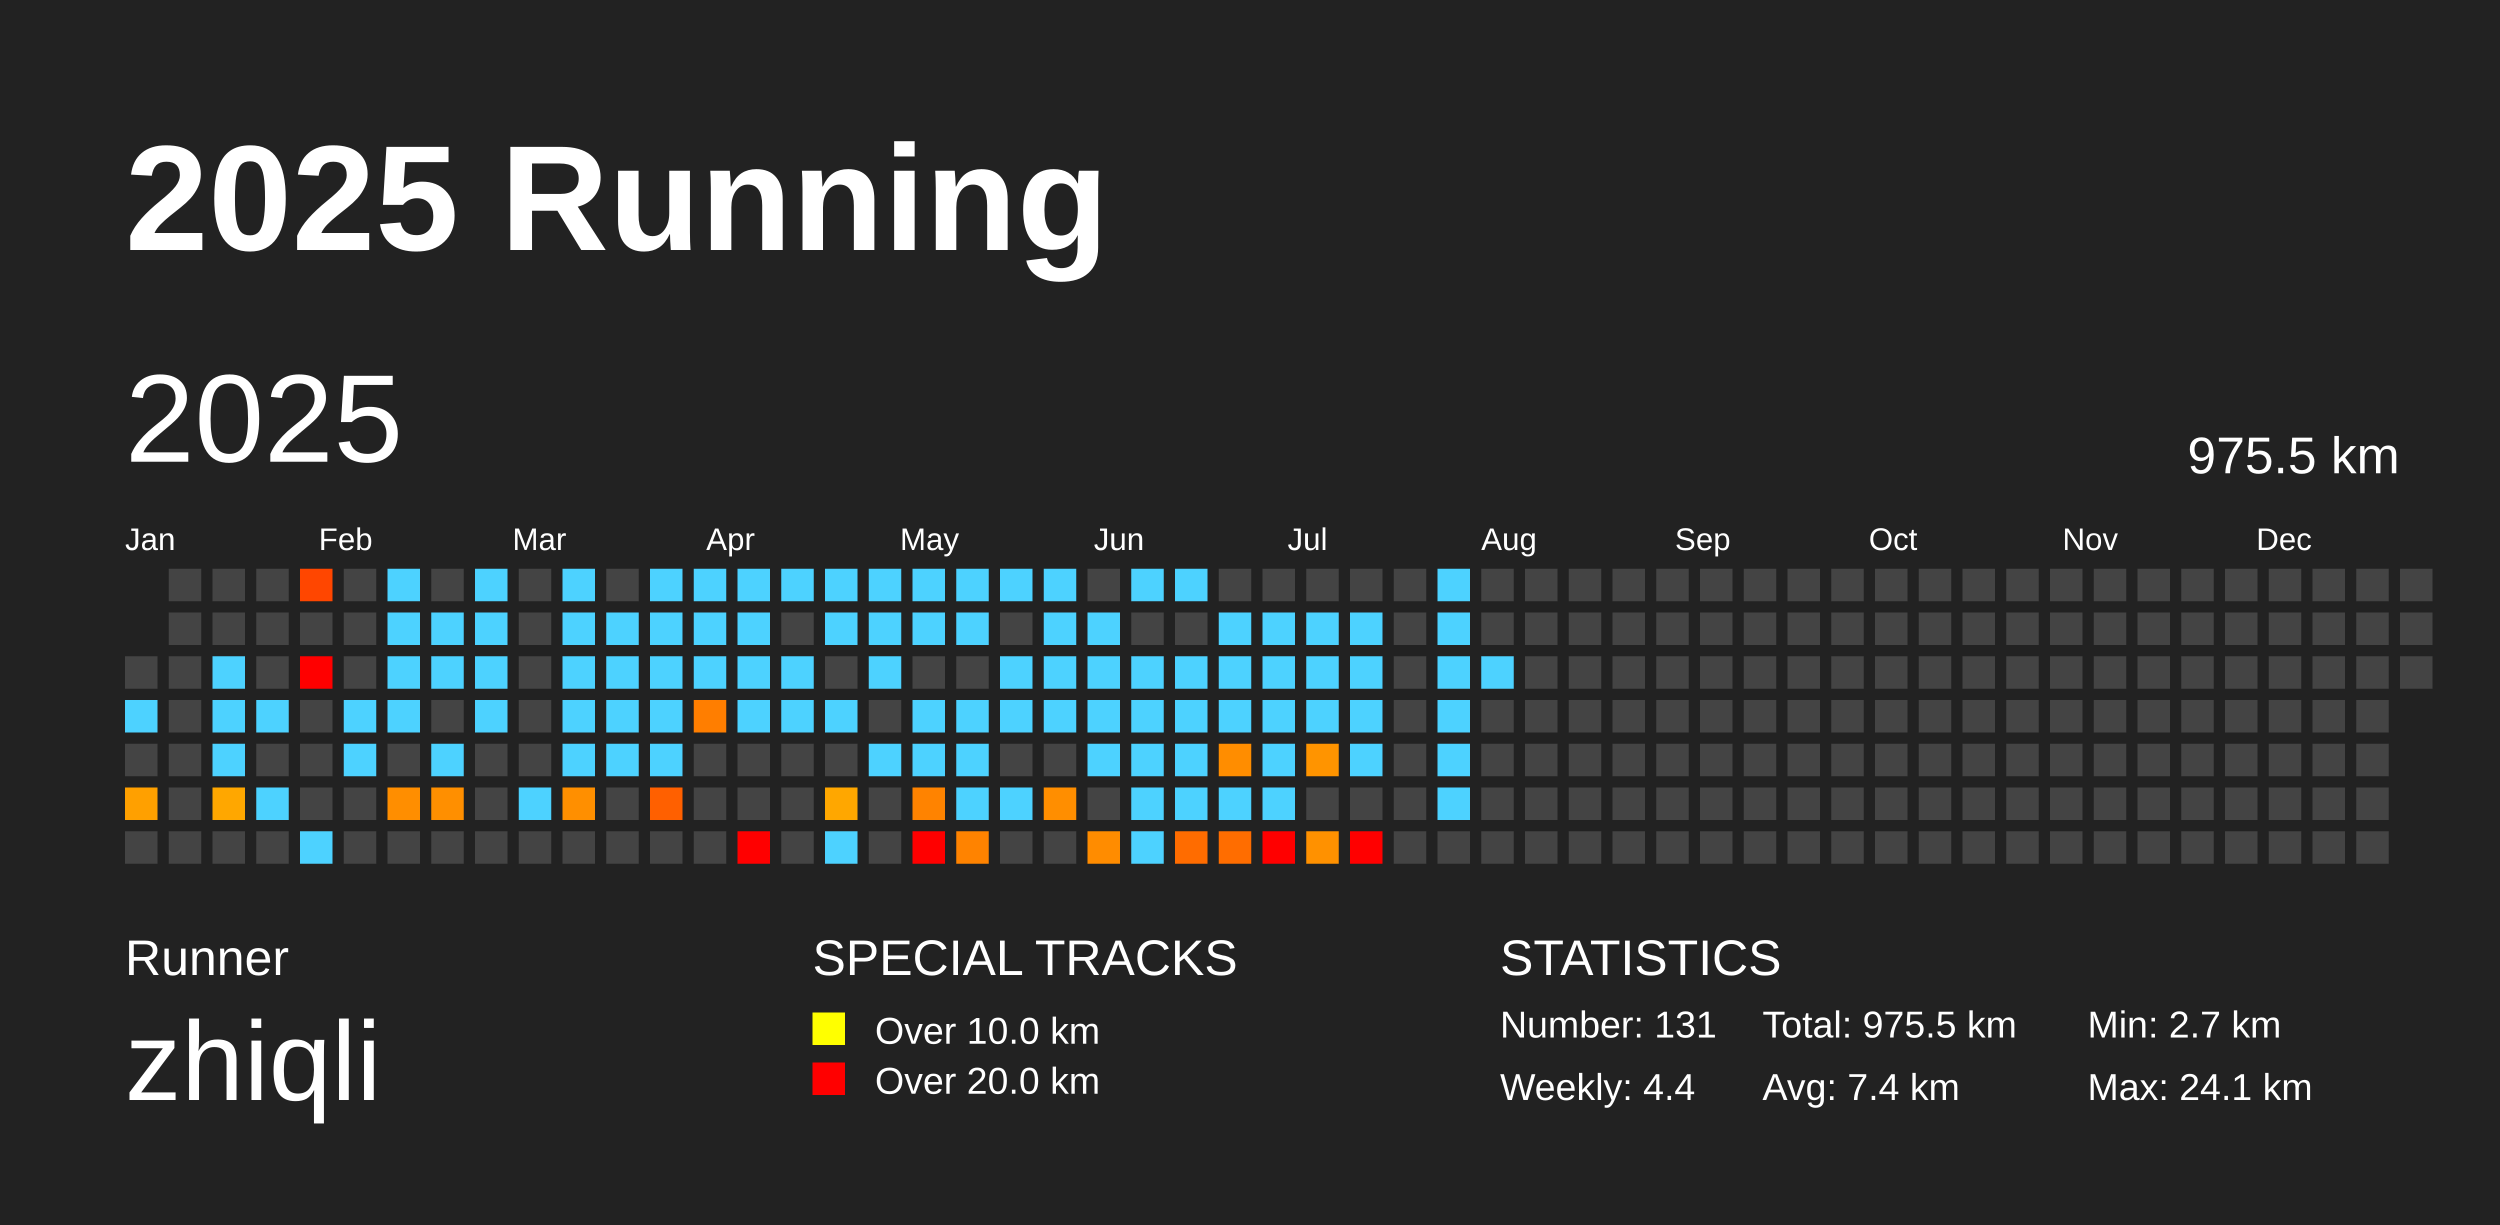
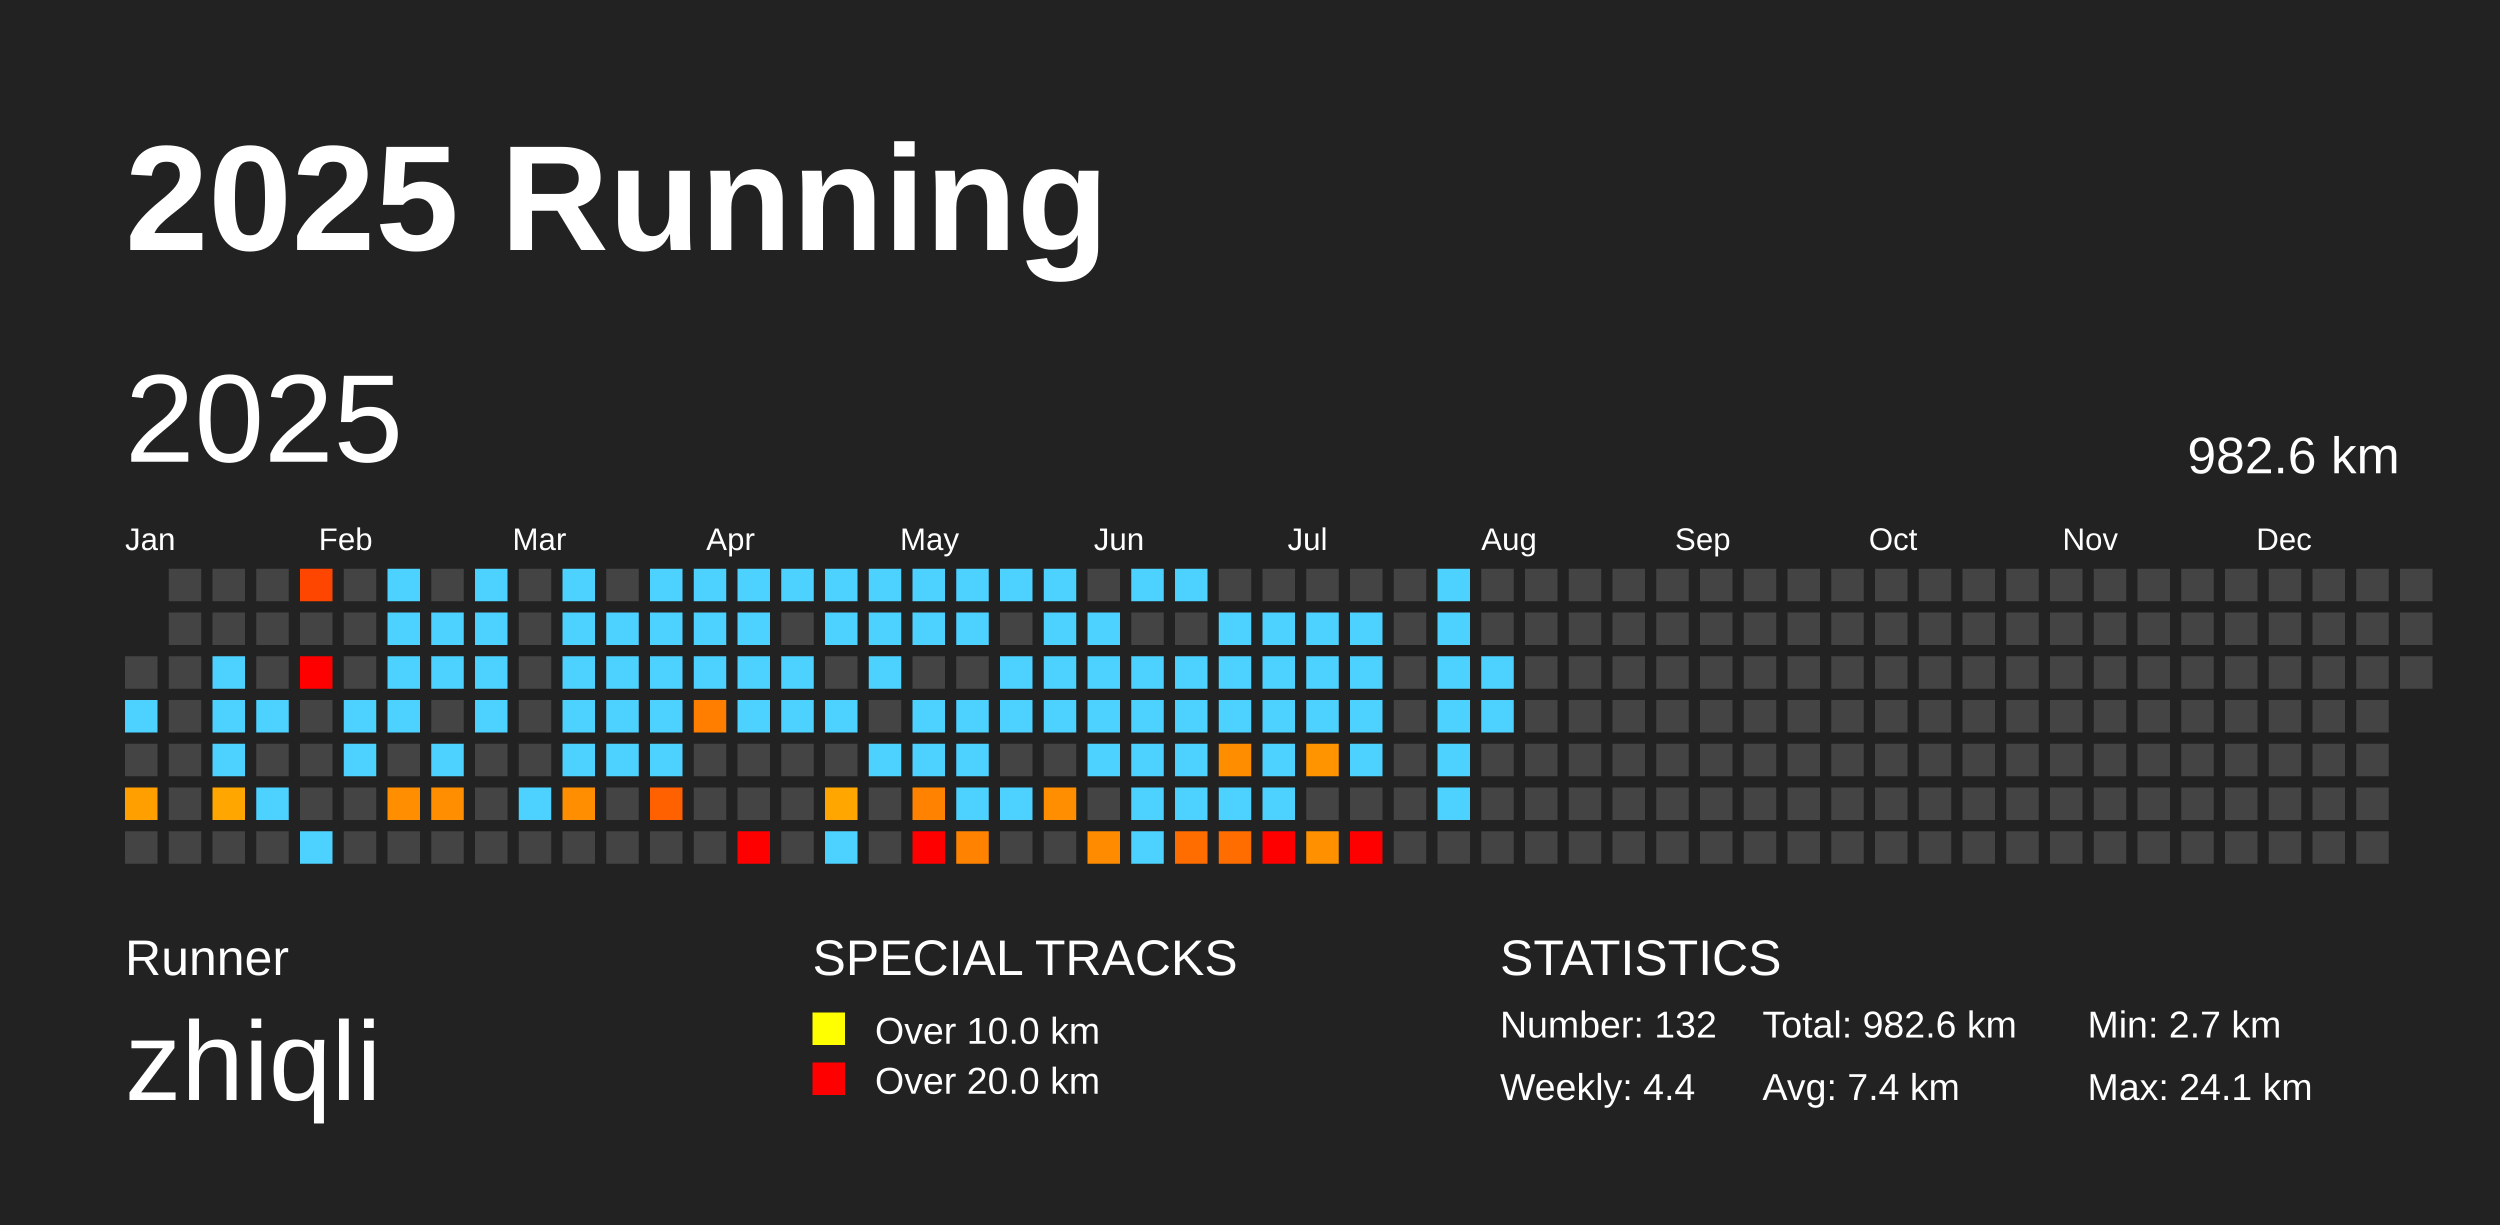
<svg xmlns="http://www.w3.org/2000/svg" baseProfile="full" height="98mm" version="1.1" viewBox="0,0,200,98" width="200mm">
  <defs />
  <rect fill="#222222" height="98" width="200" x="0" y="0" />
  <text fill="#FFFFFF" style="font-size:12px; font-family:Arial; font-weight:bold;" x="10" y="20">2025 Running</text>
  <text fill="#FFFFFF" style="font-size:4px; font-family:Arial" x="10" y="78">Runner</text>
  <text fill="#FFFFFF" style="font-size:9px; font-family:Arial" x="10" y="88">zhiqli</text>
  <text fill="#FFFFFF" style="font-size:4px; font-family:Arial" x="65" y="78">SPECIAL TRACKS</text>
  <rect fill="yellow" height="2.6" width="2.6" x="65" y="81" />
  <text fill="#FFFFFF" style="font-size:3px; font-family:Arial" x="70" y="83.5">Over 10.0 km</text>
  <rect fill="red" height="2.6" width="2.6" x="65" y="85" />
  <text fill="#FFFFFF" style="font-size:3px; font-family:Arial" x="70" y="87.5">Over 20.0 km</text>
  <text fill="#FFFFFF" style="font-size:4px; font-family:Arial" x="120" y="78">STATISTICS</text>
-   <text fill="#FFFFFF" style="font-size:3px; font-family:Arial" x="120" y="83">Number: 131</text>
+   <text fill="#FFFFFF" style="font-size:3px; font-family:Arial" x="120" y="83">Number: 132</text>
  <text fill="#FFFFFF" style="font-size:3px; font-family:Arial" x="120" y="88">Weekly: 4.4</text>
-   <text fill="#FFFFFF" style="font-size:3px; font-family:Arial" x="141" y="83">Total: 975.5 km</text>
+   <text fill="#FFFFFF" style="font-size:3px; font-family:Arial" x="141" y="83">Total: 982.6 km</text>
  <text fill="#FFFFFF" style="font-size:3px; font-family:Arial" x="141" y="88">Avg: 7.4 km</text>
  <text fill="#FFFFFF" style="font-size:3px; font-family:Arial" x="167" y="83">Min: 2.7 km</text>
  <text fill="#FFFFFF" style="font-size:3px; font-family:Arial" x="167" y="88">Max: 24.1 km</text>
  <text dominant-baseline="hanging" fill="#FFFFFF" style="font-size:10.0px; font-family:Arial;" x="10" y="30">2025</text>
-   <text dominant-baseline="hanging" fill="#FFFFFF" style="font-size:4.125px; font-family:Arial;" x="175" y="35">975.5 km</text>
+   <text dominant-baseline="hanging" fill="#FFFFFF" style="font-size:4.125px; font-family:Arial;" x="175" y="35">982.6 km</text>
  <text fill="#FFFFFF" style="font-size:2.5px; font-family:Arial" x="10.0" y="44">Jan</text>
  <text fill="#FFFFFF" style="font-size:2.5px; font-family:Arial" x="25.5" y="44">Feb</text>
  <text fill="#FFFFFF" style="font-size:2.5px; font-family:Arial" x="41.0" y="44">Mar</text>
  <text fill="#FFFFFF" style="font-size:2.5px; font-family:Arial" x="56.5" y="44">Apr</text>
  <text fill="#FFFFFF" style="font-size:2.5px; font-family:Arial" x="72.0" y="44">May</text>
  <text fill="#FFFFFF" style="font-size:2.5px; font-family:Arial" x="87.5" y="44">Jun</text>
  <text fill="#FFFFFF" style="font-size:2.5px; font-family:Arial" x="103.0" y="44">Jul</text>
  <text fill="#FFFFFF" style="font-size:2.5px; font-family:Arial" x="118.5" y="44">Aug</text>
  <text fill="#FFFFFF" style="font-size:2.5px; font-family:Arial" x="134.0" y="44">Sep</text>
  <text fill="#FFFFFF" style="font-size:2.5px; font-family:Arial" x="149.5" y="44">Oct</text>
  <text fill="#FFFFFF" style="font-size:2.5px; font-family:Arial" x="165.0" y="44">Nov</text>
  <text fill="#FFFFFF" style="font-size:2.5px; font-family:Arial" x="180.5" y="44">Dec</text>
  <rect fill="#444444" height="2.6" width="2.6" x="10.0" y="52.5" />
  <rect fill="#4dd2ff" height="2.6" width="2.6" x="10.0" y="56.0" />
  <rect fill="#444444" height="2.6" width="2.6" x="10.0" y="59.5" />
  <rect fill="#ffa000" height="2.6" width="2.6" x="10.0" y="63.0" />
  <rect fill="#444444" height="2.6" width="2.6" x="10.0" y="66.5" />
  <rect fill="#444444" height="2.6" width="2.6" x="13.5" y="45.5" />
  <rect fill="#444444" height="2.6" width="2.6" x="13.5" y="49.0" />
  <rect fill="#444444" height="2.6" width="2.6" x="13.5" y="52.5" />
  <rect fill="#444444" height="2.6" width="2.6" x="13.5" y="56.0" />
  <rect fill="#444444" height="2.6" width="2.6" x="13.5" y="59.5" />
  <rect fill="#444444" height="2.6" width="2.6" x="13.5" y="63.0" />
  <rect fill="#444444" height="2.6" width="2.6" x="13.5" y="66.5" />
  <rect fill="#444444" height="2.6" width="2.6" x="17.0" y="45.5" />
  <rect fill="#444444" height="2.6" width="2.6" x="17.0" y="49.0" />
  <rect fill="#4dd2ff" height="2.6" width="2.6" x="17.0" y="52.5" />
  <rect fill="#4dd2ff" height="2.6" width="2.6" x="17.0" y="56.0" />
  <rect fill="#4dd2ff" height="2.6" width="2.6" x="17.0" y="59.5" />
  <rect fill="#ffa700" height="2.6" width="2.6" x="17.0" y="63.0" />
  <rect fill="#444444" height="2.6" width="2.6" x="17.0" y="66.5" />
  <rect fill="#444444" height="2.6" width="2.6" x="20.5" y="45.5" />
  <rect fill="#444444" height="2.6" width="2.6" x="20.5" y="49.0" />
  <rect fill="#444444" height="2.6" width="2.6" x="20.5" y="52.5" />
  <rect fill="#4dd2ff" height="2.6" width="2.6" x="20.5" y="56.0" />
  <rect fill="#444444" height="2.6" width="2.6" x="20.5" y="59.5" />
  <rect fill="#4dd2ff" height="2.6" width="2.6" x="20.5" y="63.0" />
  <rect fill="#444444" height="2.6" width="2.6" x="20.5" y="66.5" />
  <rect fill="#ff4600" height="2.6" width="2.6" x="24.0" y="45.5" />
  <rect fill="#444444" height="2.6" width="2.6" x="24.0" y="49.0" />
  <rect fill="red" height="2.6" width="2.6" x="24.0" y="52.5" />
  <rect fill="#444444" height="2.6" width="2.6" x="24.0" y="56.0" />
  <rect fill="#444444" height="2.6" width="2.6" x="24.0" y="59.5" />
  <rect fill="#444444" height="2.6" width="2.6" x="24.0" y="63.0" />
  <rect fill="#4dd2ff" height="2.6" width="2.6" x="24.0" y="66.5" />
  <rect fill="#444444" height="2.6" width="2.6" x="27.5" y="45.5" />
  <rect fill="#444444" height="2.6" width="2.6" x="27.5" y="49.0" />
  <rect fill="#444444" height="2.6" width="2.6" x="27.5" y="52.5" />
  <rect fill="#4dd2ff" height="2.6" width="2.6" x="27.5" y="56.0" />
  <rect fill="#4dd2ff" height="2.6" width="2.6" x="27.5" y="59.5" />
  <rect fill="#444444" height="2.6" width="2.6" x="27.5" y="63.0" />
  <rect fill="#444444" height="2.6" width="2.6" x="27.5" y="66.5" />
  <rect fill="#4dd2ff" height="2.6" width="2.6" x="31.0" y="45.5" />
  <rect fill="#4dd2ff" height="2.6" width="2.6" x="31.0" y="49.0" />
  <rect fill="#4dd2ff" height="2.6" width="2.6" x="31.0" y="52.5" />
  <rect fill="#4dd2ff" height="2.6" width="2.6" x="31.0" y="56.0" />
  <rect fill="#444444" height="2.6" width="2.6" x="31.0" y="59.5" />
  <rect fill="#ff8e00" height="2.6" width="2.6" x="31.0" y="63.0" />
  <rect fill="#444444" height="2.6" width="2.6" x="31.0" y="66.5" />
  <rect fill="#444444" height="2.6" width="2.6" x="34.5" y="45.5" />
  <rect fill="#4dd2ff" height="2.6" width="2.6" x="34.5" y="49.0" />
  <rect fill="#4dd2ff" height="2.6" width="2.6" x="34.5" y="52.5" />
  <rect fill="#444444" height="2.6" width="2.6" x="34.5" y="56.0" />
  <rect fill="#4dd2ff" height="2.6" width="2.6" x="34.5" y="59.5" />
  <rect fill="#ff8f00" height="2.6" width="2.6" x="34.5" y="63.0" />
  <rect fill="#444444" height="2.6" width="2.6" x="34.5" y="66.5" />
  <rect fill="#4dd2ff" height="2.6" width="2.6" x="38.0" y="45.5" />
  <rect fill="#4dd2ff" height="2.6" width="2.6" x="38.0" y="49.0" />
  <rect fill="#4dd2ff" height="2.6" width="2.6" x="38.0" y="52.5" />
  <rect fill="#4dd2ff" height="2.6" width="2.6" x="38.0" y="56.0" />
  <rect fill="#444444" height="2.6" width="2.6" x="38.0" y="59.5" />
  <rect fill="#444444" height="2.6" width="2.6" x="38.0" y="63.0" />
  <rect fill="#444444" height="2.6" width="2.6" x="38.0" y="66.5" />
  <rect fill="#444444" height="2.6" width="2.6" x="41.5" y="45.5" />
  <rect fill="#444444" height="2.6" width="2.6" x="41.5" y="49.0" />
  <rect fill="#444444" height="2.6" width="2.6" x="41.5" y="52.5" />
  <rect fill="#444444" height="2.6" width="2.6" x="41.5" y="56.0" />
  <rect fill="#444444" height="2.6" width="2.6" x="41.5" y="59.5" />
  <rect fill="#4dd2ff" height="2.6" width="2.6" x="41.5" y="63.0" />
  <rect fill="#444444" height="2.6" width="2.6" x="41.5" y="66.5" />
  <rect fill="#4dd2ff" height="2.6" width="2.6" x="45.0" y="45.5" />
  <rect fill="#4dd2ff" height="2.6" width="2.6" x="45.0" y="49.0" />
  <rect fill="#4dd2ff" height="2.6" width="2.6" x="45.0" y="52.5" />
  <rect fill="#4dd2ff" height="2.6" width="2.6" x="45.0" y="56.0" />
  <rect fill="#4dd2ff" height="2.6" width="2.6" x="45.0" y="59.5" />
  <rect fill="#ff8f00" height="2.6" width="2.6" x="45.0" y="63.0" />
  <rect fill="#444444" height="2.6" width="2.6" x="45.0" y="66.5" />
  <rect fill="#444444" height="2.6" width="2.6" x="48.5" y="45.5" />
  <rect fill="#4dd2ff" height="2.6" width="2.6" x="48.5" y="49.0" />
  <rect fill="#4dd2ff" height="2.6" width="2.6" x="48.5" y="52.5" />
  <rect fill="#4dd2ff" height="2.6" width="2.6" x="48.5" y="56.0" />
  <rect fill="#4dd2ff" height="2.6" width="2.6" x="48.5" y="59.5" />
  <rect fill="#444444" height="2.6" width="2.6" x="48.5" y="63.0" />
  <rect fill="#444444" height="2.6" width="2.6" x="48.5" y="66.5" />
  <rect fill="#4dd2ff" height="2.6" width="2.6" x="52.0" y="45.5" />
  <rect fill="#4dd2ff" height="2.6" width="2.6" x="52.0" y="49.0" />
  <rect fill="#4dd2ff" height="2.6" width="2.6" x="52.0" y="52.5" />
  <rect fill="#4dd2ff" height="2.6" width="2.6" x="52.0" y="56.0" />
  <rect fill="#4dd2ff" height="2.6" width="2.6" x="52.0" y="59.5" />
  <rect fill="#ff6000" height="2.6" width="2.6" x="52.0" y="63.0" />
  <rect fill="#444444" height="2.6" width="2.6" x="52.0" y="66.5" />
  <rect fill="#4dd2ff" height="2.6" width="2.6" x="55.5" y="45.5" />
  <rect fill="#4dd2ff" height="2.6" width="2.6" x="55.5" y="49.0" />
  <rect fill="#4dd2ff" height="2.6" width="2.6" x="55.5" y="52.5" />
  <rect fill="#ff7e00" height="2.6" width="2.6" x="55.5" y="56.0" />
  <rect fill="#444444" height="2.6" width="2.6" x="55.5" y="59.5" />
  <rect fill="#444444" height="2.6" width="2.6" x="55.5" y="63.0" />
  <rect fill="#444444" height="2.6" width="2.6" x="55.5" y="66.5" />
  <rect fill="#4dd2ff" height="2.6" width="2.6" x="59.0" y="45.5" />
  <rect fill="#4dd2ff" height="2.6" width="2.6" x="59.0" y="49.0" />
  <rect fill="#4dd2ff" height="2.6" width="2.6" x="59.0" y="52.5" />
  <rect fill="#4dd2ff" height="2.6" width="2.6" x="59.0" y="56.0" />
  <rect fill="#444444" height="2.6" width="2.6" x="59.0" y="59.5" />
  <rect fill="#444444" height="2.6" width="2.6" x="59.0" y="63.0" />
  <rect fill="red" height="2.6" width="2.6" x="59.0" y="66.5" />
  <rect fill="#4dd2ff" height="2.6" width="2.6" x="62.5" y="45.5" />
  <rect fill="#444444" height="2.6" width="2.6" x="62.5" y="49.0" />
  <rect fill="#4dd2ff" height="2.6" width="2.6" x="62.5" y="52.5" />
  <rect fill="#4dd2ff" height="2.6" width="2.6" x="62.5" y="56.0" />
  <rect fill="#444444" height="2.6" width="2.6" x="62.5" y="59.5" />
  <rect fill="#444444" height="2.6" width="2.6" x="62.5" y="63.0" />
  <rect fill="#444444" height="2.6" width="2.6" x="62.5" y="66.5" />
  <rect fill="#4dd2ff" height="2.6" width="2.6" x="66.0" y="45.5" />
  <rect fill="#4dd2ff" height="2.6" width="2.6" x="66.0" y="49.0" />
  <rect fill="#444444" height="2.6" width="2.6" x="66.0" y="52.5" />
  <rect fill="#4dd2ff" height="2.6" width="2.6" x="66.0" y="56.0" />
  <rect fill="#444444" height="2.6" width="2.6" x="66.0" y="59.5" />
  <rect fill="#ffa700" height="2.6" width="2.6" x="66.0" y="63.0" />
  <rect fill="#4dd2ff" height="2.6" width="2.6" x="66.0" y="66.5" />
  <rect fill="#4dd2ff" height="2.6" width="2.6" x="69.5" y="45.5" />
  <rect fill="#4dd2ff" height="2.6" width="2.6" x="69.5" y="49.0" />
  <rect fill="#4dd2ff" height="2.6" width="2.6" x="69.5" y="52.5" />
  <rect fill="#444444" height="2.6" width="2.6" x="69.5" y="56.0" />
  <rect fill="#4dd2ff" height="2.6" width="2.6" x="69.5" y="59.5" />
  <rect fill="#444444" height="2.6" width="2.6" x="69.5" y="63.0" />
  <rect fill="#444444" height="2.6" width="2.6" x="69.5" y="66.5" />
  <rect fill="#4dd2ff" height="2.6" width="2.6" x="73.0" y="45.5" />
  <rect fill="#4dd2ff" height="2.6" width="2.6" x="73.0" y="49.0" />
  <rect fill="#444444" height="2.6" width="2.6" x="73.0" y="52.5" />
  <rect fill="#4dd2ff" height="2.6" width="2.6" x="73.0" y="56.0" />
  <rect fill="#4dd2ff" height="2.6" width="2.6" x="73.0" y="59.5" />
  <rect fill="#ff8300" height="2.6" width="2.6" x="73.0" y="63.0" />
  <rect fill="red" height="2.6" width="2.6" x="73.0" y="66.5" />
  <rect fill="#4dd2ff" height="2.6" width="2.6" x="76.5" y="45.5" />
  <rect fill="#4dd2ff" height="2.6" width="2.6" x="76.5" y="49.0" />
  <rect fill="#444444" height="2.6" width="2.6" x="76.5" y="52.5" />
  <rect fill="#4dd2ff" height="2.6" width="2.6" x="76.5" y="56.0" />
  <rect fill="#4dd2ff" height="2.6" width="2.6" x="76.5" y="59.5" />
  <rect fill="#4dd2ff" height="2.6" width="2.6" x="76.5" y="63.0" />
  <rect fill="#ff8300" height="2.6" width="2.6" x="76.5" y="66.5" />
  <rect fill="#4dd2ff" height="2.6" width="2.6" x="80.0" y="45.5" />
  <rect fill="#444444" height="2.6" width="2.6" x="80.0" y="49.0" />
  <rect fill="#4dd2ff" height="2.6" width="2.6" x="80.0" y="52.5" />
  <rect fill="#4dd2ff" height="2.6" width="2.6" x="80.0" y="56.0" />
  <rect fill="#444444" height="2.6" width="2.6" x="80.0" y="59.5" />
  <rect fill="#4dd2ff" height="2.6" width="2.6" x="80.0" y="63.0" />
  <rect fill="#444444" height="2.6" width="2.6" x="80.0" y="66.5" />
  <rect fill="#4dd2ff" height="2.6" width="2.6" x="83.5" y="45.5" />
  <rect fill="#4dd2ff" height="2.6" width="2.6" x="83.5" y="49.0" />
  <rect fill="#4dd2ff" height="2.6" width="2.6" x="83.5" y="52.5" />
  <rect fill="#4dd2ff" height="2.6" width="2.6" x="83.5" y="56.0" />
  <rect fill="#444444" height="2.6" width="2.6" x="83.5" y="59.5" />
  <rect fill="#ff8e00" height="2.6" width="2.6" x="83.5" y="63.0" />
  <rect fill="#444444" height="2.6" width="2.6" x="83.5" y="66.5" />
  <rect fill="#444444" height="2.6" width="2.6" x="87.0" y="45.5" />
  <rect fill="#4dd2ff" height="2.6" width="2.6" x="87.0" y="49.0" />
  <rect fill="#4dd2ff" height="2.6" width="2.6" x="87.0" y="52.5" />
  <rect fill="#4dd2ff" height="2.6" width="2.6" x="87.0" y="56.0" />
  <rect fill="#4dd2ff" height="2.6" width="2.6" x="87.0" y="59.5" />
  <rect fill="#444444" height="2.6" width="2.6" x="87.0" y="63.0" />
  <rect fill="#ff8c00" height="2.6" width="2.6" x="87.0" y="66.5" />
  <rect fill="#4dd2ff" height="2.6" width="2.6" x="90.5" y="45.5" />
  <rect fill="#444444" height="2.6" width="2.6" x="90.5" y="49.0" />
  <rect fill="#4dd2ff" height="2.6" width="2.6" x="90.5" y="52.5" />
  <rect fill="#4dd2ff" height="2.6" width="2.6" x="90.5" y="56.0" />
  <rect fill="#4dd2ff" height="2.6" width="2.6" x="90.5" y="59.5" />
  <rect fill="#4dd2ff" height="2.6" width="2.6" x="90.5" y="63.0" />
  <rect fill="#4dd2ff" height="2.6" width="2.6" x="90.5" y="66.5" />
  <rect fill="#4dd2ff" height="2.6" width="2.6" x="94.0" y="45.5" />
  <rect fill="#444444" height="2.6" width="2.6" x="94.0" y="49.0" />
  <rect fill="#4dd2ff" height="2.6" width="2.6" x="94.0" y="52.5" />
  <rect fill="#4dd2ff" height="2.6" width="2.6" x="94.0" y="56.0" />
  <rect fill="#4dd2ff" height="2.6" width="2.6" x="94.0" y="59.5" />
  <rect fill="#4dd2ff" height="2.6" width="2.6" x="94.0" y="63.0" />
  <rect fill="#ff6c00" height="2.6" width="2.6" x="94.0" y="66.5" />
  <rect fill="#444444" height="2.6" width="2.6" x="97.5" y="45.5" />
  <rect fill="#4dd2ff" height="2.6" width="2.6" x="97.5" y="49.0" />
  <rect fill="#4dd2ff" height="2.6" width="2.6" x="97.5" y="52.5" />
  <rect fill="#4dd2ff" height="2.6" width="2.6" x="97.5" y="56.0" />
  <rect fill="#ff8d00" height="2.6" width="2.6" x="97.5" y="59.5" />
  <rect fill="#4dd2ff" height="2.6" width="2.6" x="97.5" y="63.0" />
  <rect fill="#ff6d00" height="2.6" width="2.6" x="97.5" y="66.5" />
  <rect fill="#444444" height="2.6" width="2.6" x="101.0" y="45.5" />
  <rect fill="#4dd2ff" height="2.6" width="2.6" x="101.0" y="49.0" />
  <rect fill="#4dd2ff" height="2.6" width="2.6" x="101.0" y="52.5" />
  <rect fill="#4dd2ff" height="2.6" width="2.6" x="101.0" y="56.0" />
  <rect fill="#4dd2ff" height="2.6" width="2.6" x="101.0" y="59.5" />
  <rect fill="#4dd2ff" height="2.6" width="2.6" x="101.0" y="63.0" />
  <rect fill="red" height="2.6" width="2.6" x="101.0" y="66.5" />
  <rect fill="#444444" height="2.6" width="2.6" x="104.5" y="45.5" />
  <rect fill="#4dd2ff" height="2.6" width="2.6" x="104.5" y="49.0" />
  <rect fill="#4dd2ff" height="2.6" width="2.6" x="104.5" y="52.5" />
  <rect fill="#4dd2ff" height="2.6" width="2.6" x="104.5" y="56.0" />
  <rect fill="#ff9400" height="2.6" width="2.6" x="104.5" y="59.5" />
  <rect fill="#444444" height="2.6" width="2.6" x="104.5" y="63.0" />
  <rect fill="#ff9100" height="2.6" width="2.6" x="104.5" y="66.5" />
  <rect fill="#444444" height="2.6" width="2.6" x="108.0" y="45.5" />
  <rect fill="#4dd2ff" height="2.6" width="2.6" x="108.0" y="49.0" />
  <rect fill="#4dd2ff" height="2.6" width="2.6" x="108.0" y="52.5" />
  <rect fill="#4dd2ff" height="2.6" width="2.6" x="108.0" y="56.0" />
  <rect fill="#4dd2ff" height="2.6" width="2.6" x="108.0" y="59.5" />
  <rect fill="#444444" height="2.6" width="2.6" x="108.0" y="63.0" />
  <rect fill="red" height="2.6" width="2.6" x="108.0" y="66.5" />
  <rect fill="#444444" height="2.6" width="2.6" x="111.5" y="45.5" />
  <rect fill="#444444" height="2.6" width="2.6" x="111.5" y="49.0" />
  <rect fill="#444444" height="2.6" width="2.6" x="111.5" y="52.5" />
  <rect fill="#444444" height="2.6" width="2.6" x="111.5" y="56.0" />
  <rect fill="#444444" height="2.6" width="2.6" x="111.5" y="59.5" />
  <rect fill="#444444" height="2.6" width="2.6" x="111.5" y="63.0" />
  <rect fill="#444444" height="2.6" width="2.6" x="111.5" y="66.5" />
  <rect fill="#4dd2ff" height="2.6" width="2.6" x="115.0" y="45.5" />
  <rect fill="#4dd2ff" height="2.6" width="2.6" x="115.0" y="49.0" />
  <rect fill="#4dd2ff" height="2.6" width="2.6" x="115.0" y="52.5" />
  <rect fill="#4dd2ff" height="2.6" width="2.6" x="115.0" y="56.0" />
  <rect fill="#4dd2ff" height="2.6" width="2.6" x="115.0" y="59.5" />
  <rect fill="#4dd2ff" height="2.6" width="2.6" x="115.0" y="63.0" />
  <rect fill="#444444" height="2.6" width="2.6" x="115.0" y="66.5" />
  <rect fill="#444444" height="2.6" width="2.6" x="118.5" y="45.5" />
  <rect fill="#444444" height="2.6" width="2.6" x="118.5" y="49.0" />
  <rect fill="#4dd2ff" height="2.6" width="2.6" x="118.5" y="52.5" />
-   <rect fill="#444444" height="2.6" width="2.6" x="118.5" y="56.0" />
+   <rect fill="#4dd2ff" height="2.6" width="2.6" x="118.5" y="56.0" />
  <rect fill="#444444" height="2.6" width="2.6" x="118.5" y="59.5" />
  <rect fill="#444444" height="2.6" width="2.6" x="118.5" y="63.0" />
  <rect fill="#444444" height="2.6" width="2.6" x="118.5" y="66.5" />
  <rect fill="#444444" height="2.6" width="2.6" x="122.0" y="45.5" />
  <rect fill="#444444" height="2.6" width="2.6" x="122.0" y="49.0" />
  <rect fill="#444444" height="2.6" width="2.6" x="122.0" y="52.5" />
  <rect fill="#444444" height="2.6" width="2.6" x="122.0" y="56.0" />
  <rect fill="#444444" height="2.6" width="2.6" x="122.0" y="59.5" />
  <rect fill="#444444" height="2.6" width="2.6" x="122.0" y="63.0" />
  <rect fill="#444444" height="2.6" width="2.6" x="122.0" y="66.5" />
  <rect fill="#444444" height="2.6" width="2.6" x="125.5" y="45.5" />
  <rect fill="#444444" height="2.6" width="2.6" x="125.5" y="49.0" />
  <rect fill="#444444" height="2.6" width="2.6" x="125.5" y="52.5" />
  <rect fill="#444444" height="2.6" width="2.6" x="125.5" y="56.0" />
  <rect fill="#444444" height="2.6" width="2.6" x="125.5" y="59.5" />
  <rect fill="#444444" height="2.6" width="2.6" x="125.5" y="63.0" />
  <rect fill="#444444" height="2.6" width="2.6" x="125.5" y="66.5" />
  <rect fill="#444444" height="2.6" width="2.6" x="129.0" y="45.5" />
  <rect fill="#444444" height="2.6" width="2.6" x="129.0" y="49.0" />
  <rect fill="#444444" height="2.6" width="2.6" x="129.0" y="52.5" />
  <rect fill="#444444" height="2.6" width="2.6" x="129.0" y="56.0" />
  <rect fill="#444444" height="2.6" width="2.6" x="129.0" y="59.5" />
  <rect fill="#444444" height="2.6" width="2.6" x="129.0" y="63.0" />
  <rect fill="#444444" height="2.6" width="2.6" x="129.0" y="66.5" />
  <rect fill="#444444" height="2.6" width="2.6" x="132.5" y="45.5" />
  <rect fill="#444444" height="2.6" width="2.6" x="132.5" y="49.0" />
  <rect fill="#444444" height="2.6" width="2.6" x="132.5" y="52.5" />
  <rect fill="#444444" height="2.6" width="2.6" x="132.5" y="56.0" />
  <rect fill="#444444" height="2.6" width="2.6" x="132.5" y="59.5" />
  <rect fill="#444444" height="2.6" width="2.6" x="132.5" y="63.0" />
  <rect fill="#444444" height="2.6" width="2.6" x="132.5" y="66.5" />
  <rect fill="#444444" height="2.6" width="2.6" x="136.0" y="45.5" />
  <rect fill="#444444" height="2.6" width="2.6" x="136.0" y="49.0" />
  <rect fill="#444444" height="2.6" width="2.6" x="136.0" y="52.5" />
  <rect fill="#444444" height="2.6" width="2.6" x="136.0" y="56.0" />
  <rect fill="#444444" height="2.6" width="2.6" x="136.0" y="59.5" />
  <rect fill="#444444" height="2.6" width="2.6" x="136.0" y="63.0" />
  <rect fill="#444444" height="2.6" width="2.6" x="136.0" y="66.5" />
  <rect fill="#444444" height="2.6" width="2.6" x="139.5" y="45.5" />
  <rect fill="#444444" height="2.6" width="2.6" x="139.5" y="49.0" />
  <rect fill="#444444" height="2.6" width="2.6" x="139.5" y="52.5" />
  <rect fill="#444444" height="2.6" width="2.6" x="139.5" y="56.0" />
  <rect fill="#444444" height="2.6" width="2.6" x="139.5" y="59.5" />
  <rect fill="#444444" height="2.6" width="2.6" x="139.5" y="63.0" />
  <rect fill="#444444" height="2.6" width="2.6" x="139.5" y="66.5" />
  <rect fill="#444444" height="2.6" width="2.6" x="143.0" y="45.5" />
  <rect fill="#444444" height="2.6" width="2.6" x="143.0" y="49.0" />
  <rect fill="#444444" height="2.6" width="2.6" x="143.0" y="52.5" />
  <rect fill="#444444" height="2.6" width="2.6" x="143.0" y="56.0" />
  <rect fill="#444444" height="2.6" width="2.6" x="143.0" y="59.5" />
  <rect fill="#444444" height="2.6" width="2.6" x="143.0" y="63.0" />
  <rect fill="#444444" height="2.6" width="2.6" x="143.0" y="66.5" />
  <rect fill="#444444" height="2.6" width="2.6" x="146.5" y="45.5" />
  <rect fill="#444444" height="2.6" width="2.6" x="146.5" y="49.0" />
  <rect fill="#444444" height="2.6" width="2.6" x="146.5" y="52.5" />
  <rect fill="#444444" height="2.6" width="2.6" x="146.5" y="56.0" />
  <rect fill="#444444" height="2.6" width="2.6" x="146.5" y="59.5" />
  <rect fill="#444444" height="2.6" width="2.6" x="146.5" y="63.0" />
  <rect fill="#444444" height="2.6" width="2.6" x="146.5" y="66.5" />
  <rect fill="#444444" height="2.6" width="2.6" x="150.0" y="45.5" />
  <rect fill="#444444" height="2.6" width="2.6" x="150.0" y="49.0" />
  <rect fill="#444444" height="2.6" width="2.6" x="150.0" y="52.5" />
  <rect fill="#444444" height="2.6" width="2.6" x="150.0" y="56.0" />
  <rect fill="#444444" height="2.6" width="2.6" x="150.0" y="59.5" />
  <rect fill="#444444" height="2.6" width="2.6" x="150.0" y="63.0" />
  <rect fill="#444444" height="2.6" width="2.6" x="150.0" y="66.5" />
  <rect fill="#444444" height="2.6" width="2.6" x="153.5" y="45.5" />
  <rect fill="#444444" height="2.6" width="2.6" x="153.5" y="49.0" />
  <rect fill="#444444" height="2.6" width="2.6" x="153.5" y="52.5" />
  <rect fill="#444444" height="2.6" width="2.6" x="153.5" y="56.0" />
  <rect fill="#444444" height="2.6" width="2.6" x="153.5" y="59.5" />
  <rect fill="#444444" height="2.6" width="2.6" x="153.5" y="63.0" />
  <rect fill="#444444" height="2.6" width="2.6" x="153.5" y="66.5" />
  <rect fill="#444444" height="2.6" width="2.6" x="157.0" y="45.5" />
  <rect fill="#444444" height="2.6" width="2.6" x="157.0" y="49.0" />
  <rect fill="#444444" height="2.6" width="2.6" x="157.0" y="52.5" />
  <rect fill="#444444" height="2.6" width="2.6" x="157.0" y="56.0" />
  <rect fill="#444444" height="2.6" width="2.6" x="157.0" y="59.5" />
  <rect fill="#444444" height="2.6" width="2.6" x="157.0" y="63.0" />
  <rect fill="#444444" height="2.6" width="2.6" x="157.0" y="66.5" />
  <rect fill="#444444" height="2.6" width="2.6" x="160.5" y="45.5" />
  <rect fill="#444444" height="2.6" width="2.6" x="160.5" y="49.0" />
  <rect fill="#444444" height="2.6" width="2.6" x="160.5" y="52.5" />
  <rect fill="#444444" height="2.6" width="2.6" x="160.5" y="56.0" />
  <rect fill="#444444" height="2.6" width="2.6" x="160.5" y="59.5" />
  <rect fill="#444444" height="2.6" width="2.6" x="160.5" y="63.0" />
  <rect fill="#444444" height="2.6" width="2.6" x="160.5" y="66.5" />
  <rect fill="#444444" height="2.6" width="2.6" x="164.0" y="45.5" />
  <rect fill="#444444" height="2.6" width="2.6" x="164.0" y="49.0" />
  <rect fill="#444444" height="2.6" width="2.6" x="164.0" y="52.5" />
  <rect fill="#444444" height="2.6" width="2.6" x="164.0" y="56.0" />
  <rect fill="#444444" height="2.6" width="2.6" x="164.0" y="59.5" />
  <rect fill="#444444" height="2.6" width="2.6" x="164.0" y="63.0" />
  <rect fill="#444444" height="2.6" width="2.6" x="164.0" y="66.5" />
  <rect fill="#444444" height="2.6" width="2.6" x="167.5" y="45.5" />
  <rect fill="#444444" height="2.6" width="2.6" x="167.5" y="49.0" />
  <rect fill="#444444" height="2.6" width="2.6" x="167.5" y="52.5" />
  <rect fill="#444444" height="2.6" width="2.6" x="167.5" y="56.0" />
  <rect fill="#444444" height="2.6" width="2.6" x="167.5" y="59.5" />
  <rect fill="#444444" height="2.6" width="2.6" x="167.5" y="63.0" />
  <rect fill="#444444" height="2.6" width="2.6" x="167.5" y="66.5" />
  <rect fill="#444444" height="2.6" width="2.6" x="171.0" y="45.5" />
  <rect fill="#444444" height="2.6" width="2.6" x="171.0" y="49.0" />
  <rect fill="#444444" height="2.6" width="2.6" x="171.0" y="52.5" />
  <rect fill="#444444" height="2.6" width="2.6" x="171.0" y="56.0" />
  <rect fill="#444444" height="2.6" width="2.6" x="171.0" y="59.5" />
  <rect fill="#444444" height="2.6" width="2.6" x="171.0" y="63.0" />
  <rect fill="#444444" height="2.6" width="2.6" x="171.0" y="66.5" />
  <rect fill="#444444" height="2.6" width="2.6" x="174.5" y="45.5" />
  <rect fill="#444444" height="2.6" width="2.6" x="174.5" y="49.0" />
  <rect fill="#444444" height="2.6" width="2.6" x="174.5" y="52.5" />
  <rect fill="#444444" height="2.6" width="2.6" x="174.5" y="56.0" />
  <rect fill="#444444" height="2.6" width="2.6" x="174.5" y="59.5" />
  <rect fill="#444444" height="2.6" width="2.6" x="174.5" y="63.0" />
  <rect fill="#444444" height="2.6" width="2.6" x="174.5" y="66.5" />
  <rect fill="#444444" height="2.6" width="2.6" x="178.0" y="45.5" />
  <rect fill="#444444" height="2.6" width="2.6" x="178.0" y="49.0" />
  <rect fill="#444444" height="2.6" width="2.6" x="178.0" y="52.5" />
  <rect fill="#444444" height="2.6" width="2.6" x="178.0" y="56.0" />
  <rect fill="#444444" height="2.6" width="2.6" x="178.0" y="59.5" />
  <rect fill="#444444" height="2.6" width="2.6" x="178.0" y="63.0" />
  <rect fill="#444444" height="2.6" width="2.6" x="178.0" y="66.5" />
  <rect fill="#444444" height="2.6" width="2.6" x="181.5" y="45.5" />
  <rect fill="#444444" height="2.6" width="2.6" x="181.5" y="49.0" />
  <rect fill="#444444" height="2.6" width="2.6" x="181.5" y="52.5" />
  <rect fill="#444444" height="2.6" width="2.6" x="181.5" y="56.0" />
  <rect fill="#444444" height="2.6" width="2.6" x="181.5" y="59.5" />
  <rect fill="#444444" height="2.6" width="2.6" x="181.5" y="63.0" />
  <rect fill="#444444" height="2.6" width="2.6" x="181.5" y="66.5" />
  <rect fill="#444444" height="2.6" width="2.6" x="185.0" y="45.5" />
  <rect fill="#444444" height="2.6" width="2.6" x="185.0" y="49.0" />
  <rect fill="#444444" height="2.6" width="2.6" x="185.0" y="52.5" />
  <rect fill="#444444" height="2.6" width="2.6" x="185.0" y="56.0" />
  <rect fill="#444444" height="2.6" width="2.6" x="185.0" y="59.5" />
  <rect fill="#444444" height="2.6" width="2.6" x="185.0" y="63.0" />
  <rect fill="#444444" height="2.6" width="2.6" x="185.0" y="66.5" />
  <rect fill="#444444" height="2.6" width="2.6" x="188.5" y="45.5" />
  <rect fill="#444444" height="2.6" width="2.6" x="188.5" y="49.0" />
  <rect fill="#444444" height="2.6" width="2.6" x="188.5" y="52.5" />
  <rect fill="#444444" height="2.6" width="2.6" x="188.5" y="56.0" />
  <rect fill="#444444" height="2.6" width="2.6" x="188.5" y="59.5" />
  <rect fill="#444444" height="2.6" width="2.6" x="188.5" y="63.0" />
  <rect fill="#444444" height="2.6" width="2.6" x="188.5" y="66.5" />
  <rect fill="#444444" height="2.6" width="2.6" x="192.0" y="45.5" />
  <rect fill="#444444" height="2.6" width="2.6" x="192.0" y="49.0" />
  <rect fill="#444444" height="2.6" width="2.6" x="192.0" y="52.5" />
</svg>
